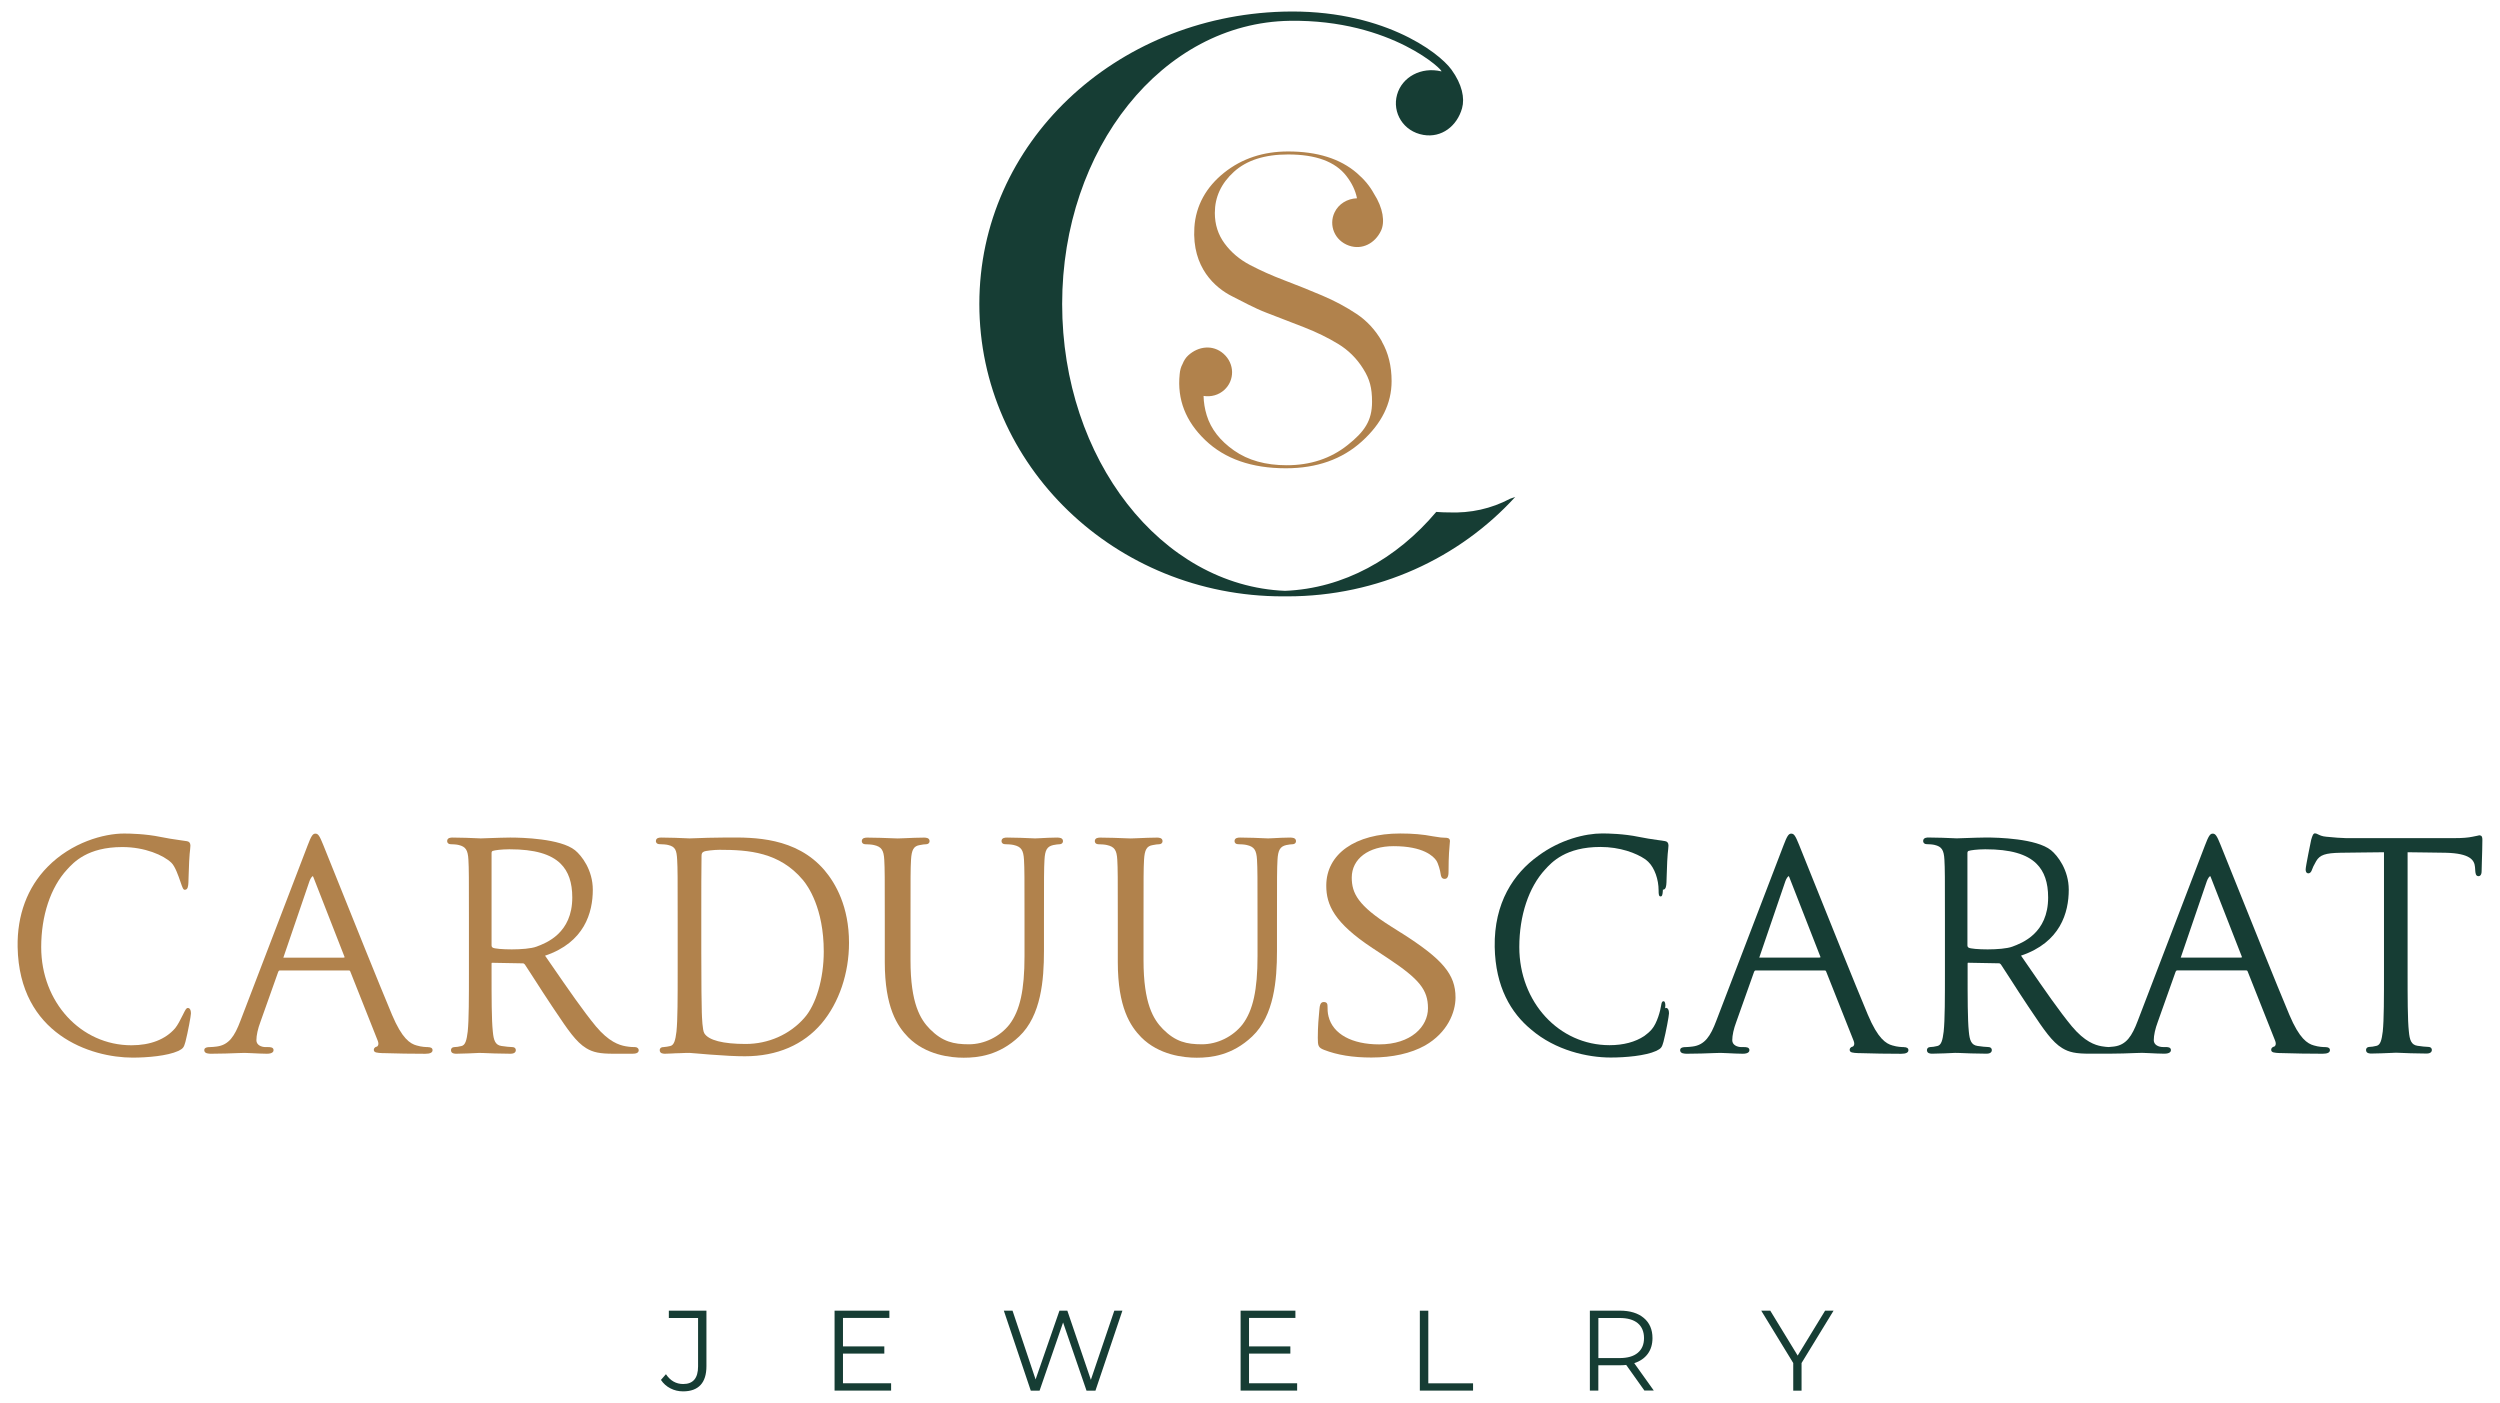
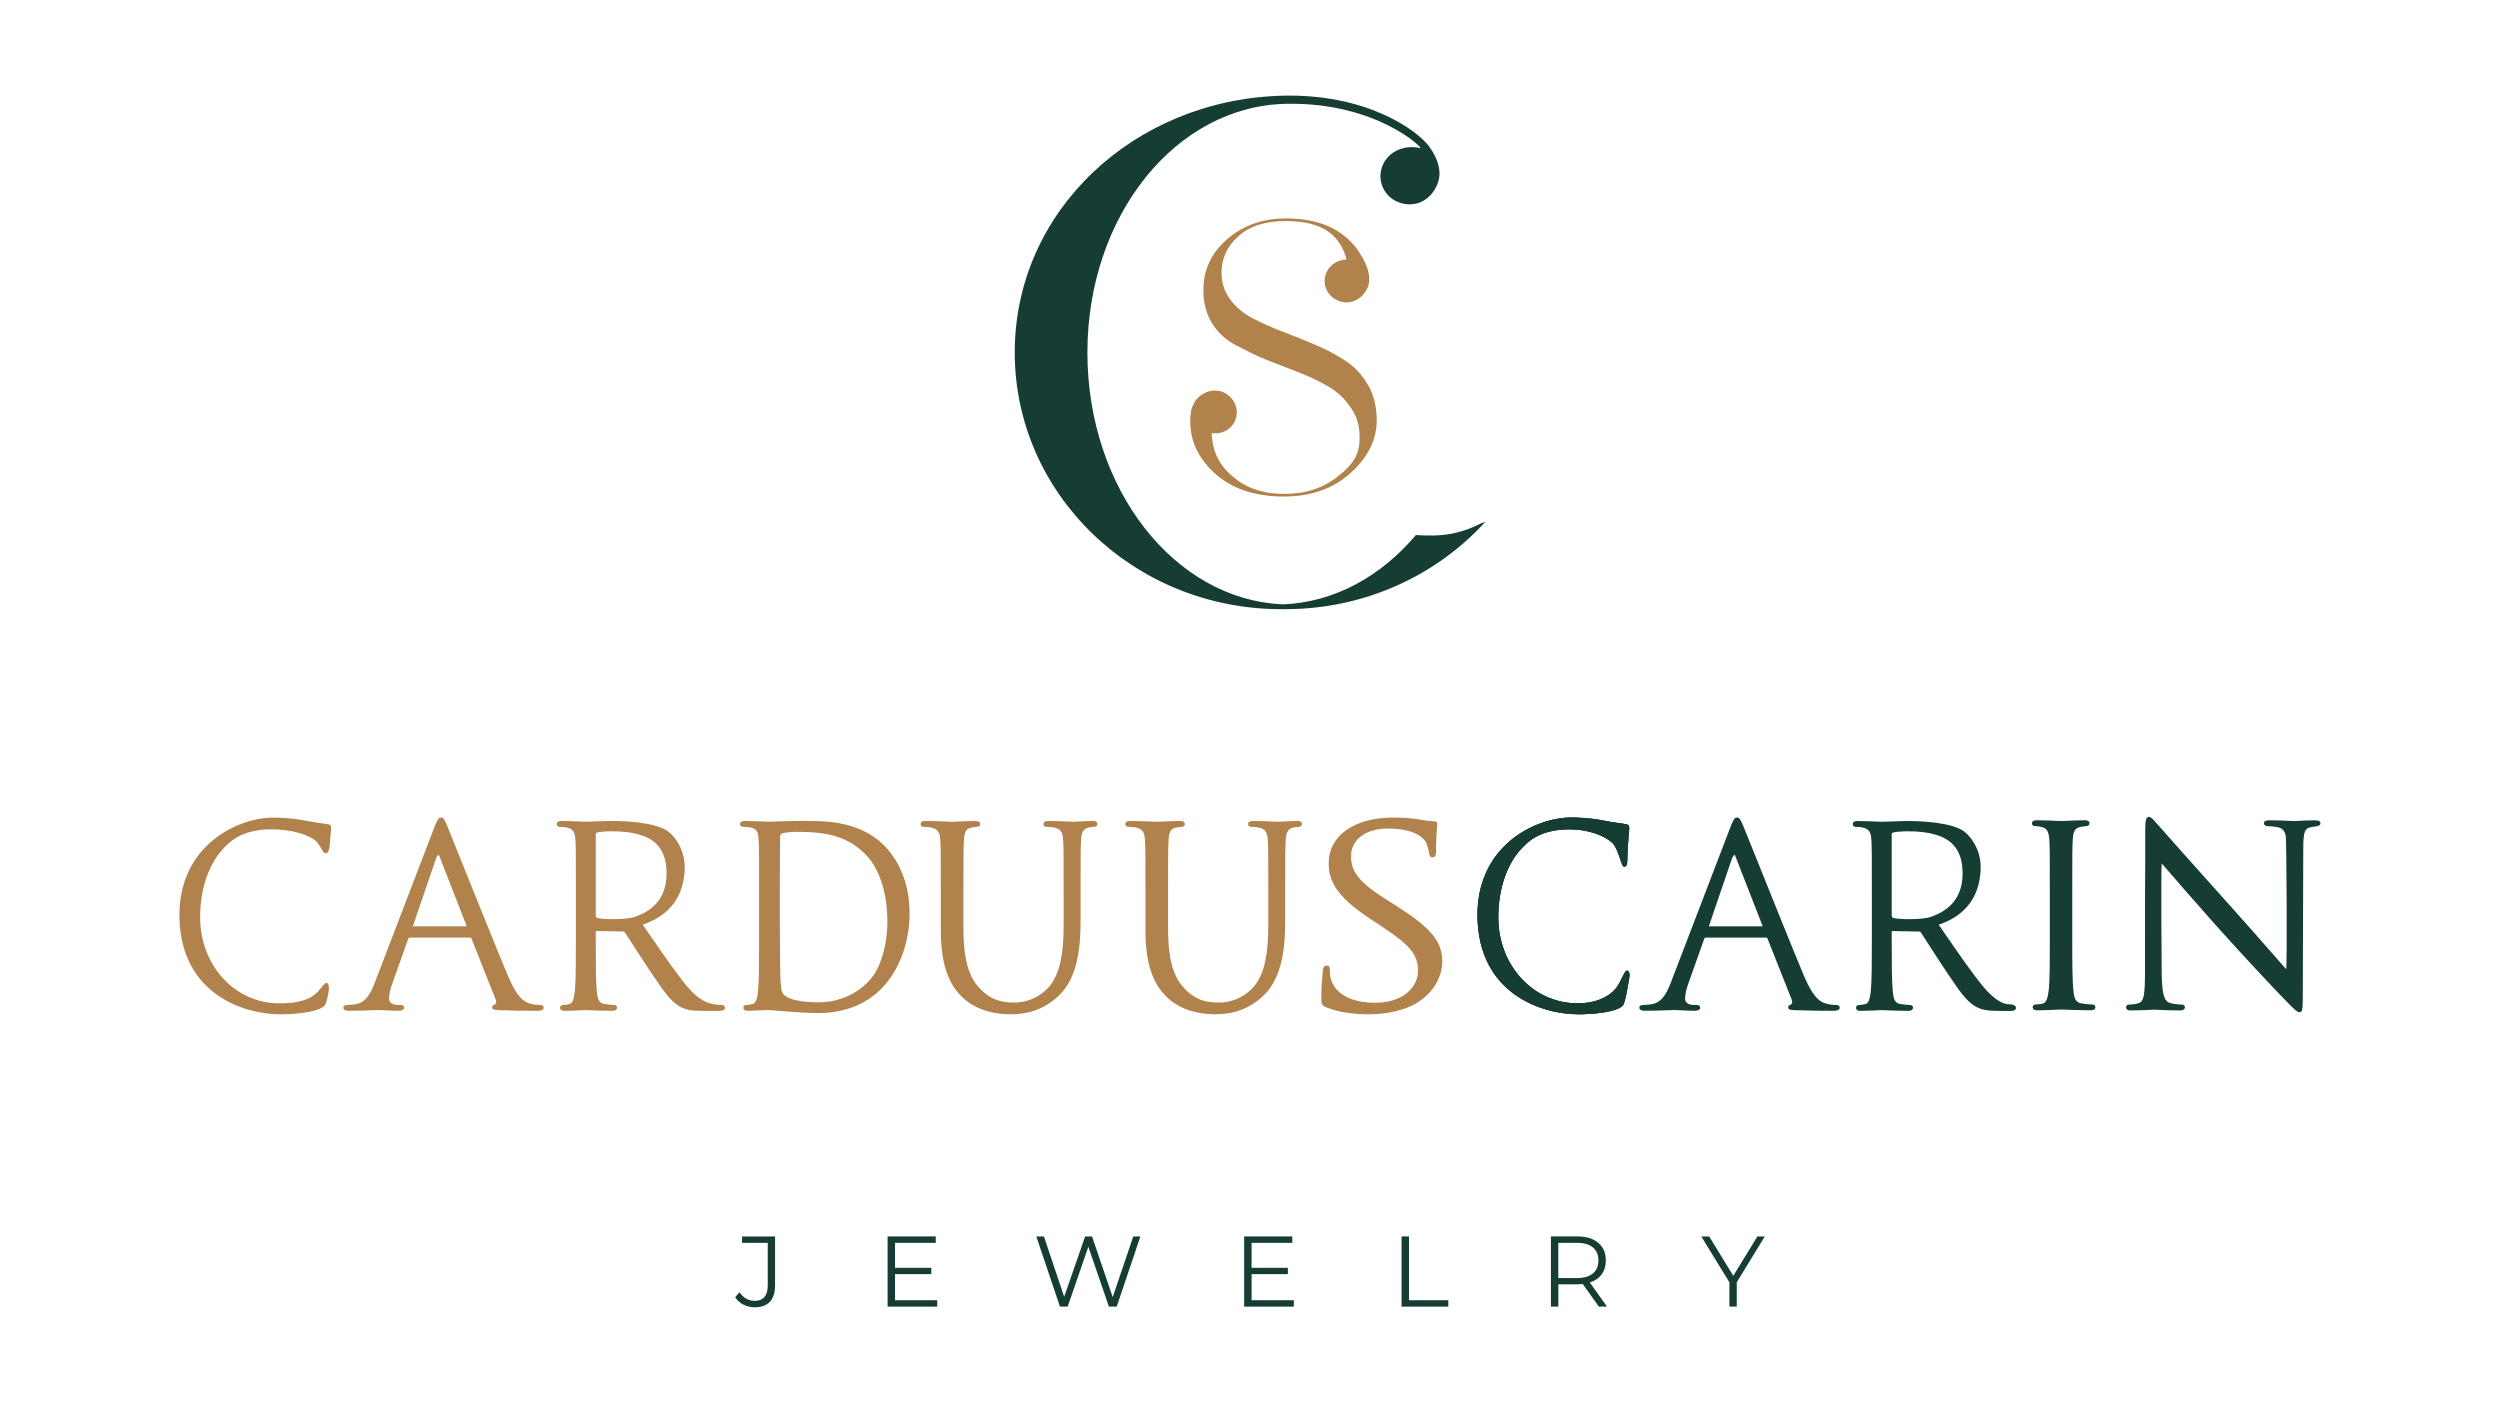
<svg xmlns="http://www.w3.org/2000/svg" id="_Слой_1" data-name="Слой_1" version="1.1" viewBox="0 0 534.62 300">
  <defs>
    <style>
      .st0 {
        fill: #b1824c;
      }

      .st1 {
        fill: #163d34;
      }
    </style>
  </defs>
  <g>
-     <path class="st0" d="M40.15,215.56c-.31,0-.48.32-1.09,1.55-.47.94-1.05,2.11-1.63,2.8-2.04,2.36-5.26,3.62-9.32,3.62-10.82,0-19.3-9.21-19.3-20.98,0-6.74,2.01-12.79,5.52-16.59,1.42-1.56,4.39-4.82,11.83-4.82,4.82,0,8.81,1.74,10.49,3.36.8.77,1.48,2.74,1.93,4.05.46,1.33.59,1.73.94,1.73.68,0,.73-.85.77-1.54.02-.39.04-.89.05-1.51.02-.82.05-1.84.11-2.99.06-1.32.15-2.1.21-2.62.04-.34.06-.57.06-.78,0-.55-.24-.87-.73-.95-.57-.09-1.1-.16-1.63-.24-1.32-.19-2.57-.37-4.01-.67-3.18-.66-6.52-.73-7.81-.73-4.33,0-11.22,1.87-16.39,7.15-4.3,4.38-6.51,10.31-6.38,17.14.35,18.65,15.62,23.63,24.59,23.63,3.19,0,7.43-.37,9.75-1.42,1.04-.52,1.2-.72,1.54-1.94.52-2,1.18-5.58,1.18-6.07,0-1.08-.46-1.19-.66-1.19Z" />
-     <path class="st0" d="M91.48,223.92c-.3,0-1.36-.03-2.39-.35-1.39-.38-3.1-1.45-5.25-6.54-2.74-6.52-8.56-21.01-12.03-29.67-1.42-3.53-2.44-6.08-2.71-6.74-.78-1.94-1.08-2.35-1.66-2.35s-.91.57-1.66,2.54l-14.37,37.5c-1.22,3.23-2.44,5.16-5.08,5.49-.49.06-1.05.12-1.48.12-.97,0-1.17.35-1.17.65,0,.77,1.01.77,1.49.77,2.01,0,4.24-.08,5.71-.14.7-.03,1.22-.04,1.44-.04.27,0,.86.03,1.54.06,1.02.05,2.3.12,3.21.12,1.24,0,1.43-.48,1.43-.77,0-.65-.78-.65-1.11-.65h-.57c-.96,0-1.99-.46-1.99-1.46,0-1.06.31-2.46.87-3.95l3.79-10.67c.12-.28.25-.31.37-.31h14.73c.18,0,.22.03.3.18l5.89,14.85c.16.4.18.75.06,1-.08.18-.21.24-.24.25-.58.14-.66.5-.66.7,0,.61.71.64,1.88.7h.3c2.9.09,5.87.14,8.83.14,1.03,0,1.55-.26,1.55-.77,0-.43-.33-.65-.98-.65ZM60.59,204.78s0-.03.02-.04l5.57-16.3c.23-.66.6-1.08.72-1.08,0,0,.05.03.11.2l6.7,17.15s-.14.08-.27.08h-12.83Z" />
-     <path class="st0" d="M135.82,223.92c-.31,0-1.04,0-2.03-.18-1.41-.25-3.6-.97-6.35-4.25-2.71-3.28-5.87-7.86-9.53-13.17l-1.35-1.95c8.43-2.83,10.21-9.21,10.21-14.1,0-4.22-2.38-7.29-3.79-8.44-3.12-2.52-11.41-2.72-13.88-2.72-1.04,0-3.05.07-4.51.12-.88.03-1.58.06-1.79.06-.07,0-.32-.01-.71-.03-1.14-.05-3.52-.15-5.33-.15-.31,0-1.14,0-1.14.77,0,.37.31.65.72.65.46,0,1.35.06,1.75.17,1.5.36,1.97,1.07,2.08,3.18.11,1.92.11,3.62.11,13.03v10.63c0,5.9,0,10.55-.26,13.07-.23,1.85-.5,2.89-1.33,3.08-.58.15-1.15.23-1.53.23-.49,0-.72.33-.72.65,0,.77.83.77,1.14.77,1.36,0,3.94-.13,4.79-.17h.23c.06-.01.28,0,.63.01,1.19.05,3.68.16,5.94.16,1.03,0,1.14-.54,1.14-.77,0-.32-.22-.65-.72-.65-.45,0-1.6-.12-2.36-.24-1.33-.2-1.67-1.23-1.84-3.07-.27-2.52-.27-7.18-.27-13.07v-1.45c0-.15.03-.19.08-.2l6.58.12c.2,0,.29.05.46.24.45.66,1.17,1.78,2,3.08,1.13,1.76,2.53,3.94,3.82,5.86l.68,1.01c2.68,4,4.45,6.64,6.62,7.95,1.48.9,2.91,1.19,5.87,1.19h3.79c.63,0,1.57,0,1.57-.77,0-.35-.35-.65-.77-.65ZM105.12,182.42c0-.23.08-.38.23-.45.48-.16,1.86-.34,3.49-.35.07,0,.13,0,.2,0,5.22,0,8.78,1.01,10.87,3.1,1.66,1.65,2.47,4.01,2.47,7.2,0,7.65-5.56,9.74-7.66,10.52-2.25.84-8.71.65-9.35.21-.17-.12-.25-.26-.25-.49v-19.75Z" />
-     <path class="st0" d="M155.67,179.11c-.35,0-.69,0-1.02,0-2.22,0-4.54.09-5.93.14-.63.02-1.08.04-1.28.04-.07,0-.32-.01-.71-.03-1.14-.05-3.52-.15-5.33-.15-.31,0-1.14,0-1.14.77,0,.15.06.65.88.65.46,0,1.35.06,1.75.17,1.53.37,1.81,1.08,1.92,3.18.11,1.92.11,3.62.11,13.03v10.63c0,5.9,0,10.55-.26,13.07-.23,1.85-.5,2.89-1.33,3.08-.48.12-.9.18-1.43.23-.76,0-.82.5-.82.65,0,.77.83.77,1.14.77.38,0,.85-.03,1.35-.05.58-.03,1.18-.07,1.76-.07,1.03-.06,1.89-.06,2.12-.06.12,0,.69.05,1.4.11.78.07,1.83.16,3.01.25,3.06.24,5.56.36,7.45.36,6.84,0,12.51-2.44,16.41-7.05,3.71-4.42,5.84-10.69,5.84-17.21,0-7.73-2.86-12.71-5.25-15.53-6.06-7.08-15.18-7.02-20.63-6.99ZM176.16,203.49c0,5.82-1.65,11.41-4.2,14.24-3.1,3.51-7.66,5.52-12.5,5.52s-7.93-.79-8.84-2.28c-.41-.63-.5-3.4-.54-4.45-.05-1.09-.11-6.4-.11-13.09v-7.49c0-4.56,0-10.81.05-12.86,0-.61.14-.78.5-.96.34-.19,2.22-.39,3.33-.39,6.29,0,12.85.5,17.85,6.45,1.05,1.24,4.46,6.01,4.46,15.31Z" />
-     <path class="st0" d="M226.11,179.11c-1.15,0-2.73.08-3.77.14-.49.03-.85.04-.98.04-.09,0-.37-.01-.79-.03-1.17-.05-3.34-.15-5.21-.15-.33,0-1.19,0-1.19.77,0,.38.31.65.74.65.51,0,1.43.06,1.86.17,1.6.36,2.09,1.07,2.21,3.18.11,1.92.11,3.62.11,13.03v7.55c0,7.26-.96,11.63-3.22,14.62-2.05,2.61-5.37,4.24-8.66,4.24s-5.65-.54-8.34-3.24c-2.06-2.09-4.16-5.48-4.16-14.71v-8.45c0-9.41,0-11.1.11-13.03.12-2.17.58-2.97,1.86-3.17.66-.12.99-.18,1.37-.18.43,0,.74-.27.74-.65,0-.77-.87-.77-1.19-.77-1.1,0-2.89.07-4.2.13-.69.03-1.23.05-1.41.05-.16,0-.59-.02-1.19-.04-1.33-.05-3.55-.14-5.32-.14-.33,0-1.19,0-1.19.77,0,.38.31.65.74.65.51,0,1.43.06,1.86.17,1.6.36,2.1,1.07,2.21,3.18.11,1.92.11,3.62.11,13.03v8.82c0,9.71,2.68,13.7,5.01,16.08,3.78,3.8,9.06,4.37,11.87,4.37,3.03,0,7.56-.47,11.86-4.55,4.7-4.45,5.3-12.1,5.3-18.26v-6.46c0-9.41,0-11.1.11-13.03.11-2.12.55-2.86,1.86-3.17.66-.12.99-.18,1.36-.18.43,0,.74-.27.74-.65,0-.77-.87-.77-1.19-.77Z" />
-     <path class="st0" d="M275.94,179.11c-1.15,0-2.73.08-3.77.14-.49.03-.85.04-.98.04-.09,0-.37-.01-.79-.03-1.17-.05-3.34-.15-5.21-.15-.33,0-1.19,0-1.19.77,0,.38.31.65.74.65.51,0,1.43.06,1.86.17,1.6.36,2.09,1.07,2.21,3.18.11,1.92.11,3.62.11,13.03v7.55c0,7.26-.96,11.63-3.22,14.62-2.05,2.61-5.37,4.24-8.66,4.24s-5.65-.54-8.34-3.24c-2.06-2.09-4.16-5.48-4.16-14.71v-8.45c0-9.41,0-11.1.11-13.03.12-2.17.58-2.97,1.86-3.17.66-.12.99-.18,1.36-.18.43,0,.74-.27.74-.65,0-.77-.87-.77-1.19-.77-1.1,0-2.89.07-4.19.13-.69.03-1.23.05-1.41.05-.16,0-.59-.02-1.19-.04-1.33-.05-3.55-.14-5.32-.14-.33,0-1.19,0-1.19.77,0,.38.31.65.74.65.51,0,1.43.06,1.86.17,1.6.36,2.1,1.07,2.21,3.18.11,1.92.11,3.62.11,13.03v8.82c0,9.71,2.68,13.7,5.01,16.08,3.78,3.8,9.06,4.37,11.87,4.37,3.03,0,7.56-.47,11.86-4.55,4.7-4.45,5.3-12.1,5.3-18.26v-6.46c0-9.41,0-11.1.11-13.03.11-2.1.57-2.87,1.86-3.17.66-.12.99-.18,1.36-.18.43,0,.74-.27.74-.65,0-.77-.87-.77-1.19-.77Z" />
-     <path class="st0" d="M299.59,199.46l-2.1-1.33c-7.08-4.45-8.42-7.11-8.42-10.46,0-4.02,3.59-6.72,8.94-6.72,6.36,0,8.51,2.15,9.14,3.07.41.6.85,2.18.93,2.9.07.43.16,1.03.88,1.03.81,0,.81-1.13.81-1.68,0-3.22.18-5.13.26-5.95.02-.24.04-.39.04-.46,0-.71-.7-.71-1.04-.71-.54,0-1.09-.05-2.57-.3-2.15-.42-4.38-.61-7.03-.61-9.61,0-15.81,4.38-15.81,11.16,0,4.09,1.68,7.93,9.88,13.34l3.37,2.23c6.67,4.43,8.5,6.72,8.5,10.63s-3.58,7.74-10.44,7.74c-5.84,0-9.88-2.22-10.82-5.95-.22-.81-.22-1.62-.22-2.16,0-.46-.06-.95-.81-.95s-.84.83-.89,1.23c-.01.19-.04.43-.07.72-.12,1.22-.31,3.26-.31,5.71,0,1.7.1,2.08,1.31,2.56h0c2.83,1.11,6.15,1.65,10.15,1.65,4.5,0,8.47-.89,11.47-2.57,4.81-2.75,6.52-7.11,6.52-10.27,0-4.95-2.73-8.19-11.68-13.87Z" />
+     <path class="st1" d="M158.99,279c-.73-.37-1.32-.9-1.78-1.59l.94-1.07c.83,1.23,1.91,1.84,3.24,1.84,1.86,0,2.79-1.1,2.79-3.3v-9.09h-5.49v-1.37h7.06v10.4c0,1.57-.37,2.76-1.1,3.55-.74.79-1.83,1.19-3.27,1.19-.86,0-1.65-.19-2.38-.56Z" />
+     <path class="st1" d="M200.43,278.05v1.37h-10.62v-15.01h10.3v1.37h-8.71v5.34h7.76v1.35h-7.76v5.58h9.03Z" />
+     <path class="st1" d="M243.87,264.41l-5.06,15.01h-1.67l-4.4-12.8-4.42,12.8h-1.65l-5.06-15.01h1.63l4.33,12.91,4.48-12.91h1.48l4.42,12.98,4.4-12.98h1.52Z" />
+     <path class="st1" d="M276.68,278.05v1.37h-10.62v-15.01h10.3v1.37h-8.71v5.34h7.76v1.35h-7.76v5.58h9.03Z" />
+     <path class="st1" d="M299.72,264.41h1.59v13.64h8.41v1.37h-10v-15.01Z" />
+     <path class="st1" d="M341.91,279.42l-3.43-4.83c-.39.04-.79.06-1.2.06h-4.03v4.76h-1.59v-15.01h5.62c1.92,0,3.42.46,4.5,1.37,1.09.92,1.63,2.17,1.63,3.77,0,1.17-.3,2.16-.89,2.97-.59.81-1.44,1.39-2.54,1.75l3.67,5.15h-1.74ZM340.64,272.33c.79-.66,1.18-1.58,1.18-2.77s-.39-2.15-1.18-2.8c-.79-.65-1.92-.98-3.41-.98h-3.99v7.53h3.99c1.49,0,2.62-.33,3.41-.99Z" />
+     <path class="st1" d="M371.4,274.23v5.19h-1.57v-5.19l-6.01-9.82h1.69l5.15,8.43,5.15-8.43h1.59l-6.01,9.82Z" />
  </g>
  <g>
-     <path class="st1" d="M143.37,296.9c-.83-.42-1.51-1.03-2.03-1.81l1.07-1.22c.94,1.4,2.17,2.1,3.69,2.1,2.12,0,3.18-1.25,3.18-3.76v-10.36h-6.25v-1.56h8.04v11.85c0,1.79-.42,3.14-1.26,4.04-.84.9-2.08,1.36-3.73,1.36-.98,0-1.88-.21-2.71-.64Z" />
-     <path class="st1" d="M190.56,295.82v1.56h-12.09v-17.1h11.72v1.56h-9.92v6.08h8.84v1.54h-8.84v6.35h10.28Z" />
-     <path class="st1" d="M240.02,280.29l-5.76,17.1h-1.91l-5.01-14.58-5.03,14.58h-1.88l-5.76-17.1h1.86l4.93,14.7,5.1-14.7h1.69l5.03,14.78,5.01-14.78h1.73Z" />
-     <path class="st1" d="M277.39,295.82v1.56h-12.09v-17.1h11.72v1.56h-9.92v6.08h8.84v1.54h-8.84v6.35h10.28Z" />
-     <path class="st1" d="M303.63,280.29h1.81v15.53h9.57v1.56h-11.38v-17.1Z" />
-     <path class="st1" d="M351.67,297.39l-3.91-5.5c-.44.05-.9.07-1.37.07h-4.59v5.42h-1.81v-17.1h6.4c2.18,0,3.89.52,5.13,1.56,1.24,1.04,1.86,2.48,1.86,4.3,0,1.34-.34,2.46-1.01,3.38-.68.92-1.64,1.58-2.89,1.99l4.18,5.86h-1.98ZM350.23,289.3c.9-.75,1.34-1.8,1.34-3.15s-.45-2.45-1.34-3.19c-.9-.74-2.19-1.11-3.88-1.11h-4.54v8.57h4.54c1.69,0,2.99-.37,3.88-1.12Z" />
-     <path class="st1" d="M385.26,291.48v5.91h-1.78v-5.91l-6.84-11.19h1.93l5.86,9.6,5.86-9.6h1.81l-6.84,11.19Z" />
+     <path class="st0" d="M292.59,82.4c-1.22-2.14-2.81-3.87-4.76-5.17-1.95-1.3-4.11-2.45-6.47-3.46-2.36-1-4.72-1.95-7.08-2.85-2.36-.9-4.52-1.86-6.47-2.89-1.95-1.03-3.54-2.37-4.76-4.03-1.22-1.65-1.83-3.57-1.83-5.74,0-2.98,1.19-5.56,3.58-7.73,2.39-2.17,5.78-3.26,10.17-3.26,5.21,0,8.86,1.34,10.95,4.03,1.04,1.34,1.71,2.74,2,4.2-1.81.07-3.45,1.04-4.22,2.68-1.12,2.37,0,5.27,2.72,6.22,2.47.86,4.9-.44,6.01-2.81.76-1.6.42-4.23-1.35-6.97-.73-1.36-1.79-2.64-3.18-3.84-3.15-2.71-7.46-4.07-12.94-4.07-4.67,0-8.67,1.33-12,3.99-3.34,2.66-5.34,6.15-5.59,10.32-.46,7.51,3.92,11.31,7.14,12.91,2,1,4.06,2.16,6.39,3.05l7.04,2.73c2.36.92,4.5,1.97,6.43,3.13,1.93,1.17,3.5,2.73,4.72,4.68,1.22,1.95,1.66,3.55,1.66,6.2,0,3.53-1.42,5.59-4.59,8.12-3.17,2.52-6.99,3.78-11.43,3.78-3.96,0-7.26-.92-9.89-2.77-2.63-1.84-4.34-4.04-5.13-6.59-.38-1.23-.58-2.45-.59-3.65,1.41.22,2.84-.16,3.92-1.15,1.93-1.78,1.98-4.89-.19-6.79-1.96-1.73-4.7-1.43-6.63.34-.43.39-.79.94-1.06,1.6-.29.52-.47,1.15-.54,1.91-.49,4.72,1.11,8.84,4.8,12.37,3.69,3.53,8.73,5.29,15.14,5.29,5.81,0,10.57-1.68,14.28-5.05,3.72-3.36,5.57-7.13,5.57-11.31,0-2.82-.61-5.3-1.83-7.45Z" />
+     <path class="st1" d="M316.65,111.94c-3.55,1.87-7.38,2.72-11.49,2.57-.8,0-1.59-.03-2.37-.1-7.44,8.82-17.4,14.38-28.4,14.83-23.24-.95-41.85-24.7-41.85-53.87s18.84-52.82,42.75-53.18c19.24-.29,29.26,9.69,28.43,9.49-3.72-.89-7.35,1.02-8.29,4.38-.94,3.36,1.17,6.91,4.95,7.55,3.43.58,6.32-1.66,7.26-5.01.53-1.89.02-4.47-1.99-7.24-2.45-3.37-13.27-11.44-31.67-10.89-31.46.93-56.98,24.58-56.98,54.9s25.51,54.9,56.98,54.9h.84c17.06,0,32.37-7.22,42.81-18.67-.32.12-.64.24-.97.34Z" />
  </g>
  <g>
-     <path class="st0" d="M295.52,73.01c-1.39-2.44-3.2-4.4-5.42-5.88-2.22-1.48-4.68-2.8-7.37-3.94-2.69-1.14-5.38-2.22-8.06-3.24-2.69-1.02-5.14-2.12-7.37-3.29-2.22-1.17-4.03-2.7-5.42-4.59-1.39-1.88-2.09-4.06-2.09-6.53,0-3.4,1.36-6.33,4.08-8.8,2.72-2.47,6.58-3.71,11.58-3.71,5.93,0,10.09,1.53,12.46,4.59,1.19,1.53,1.95,3.12,2.28,4.78-2.06.08-3.93,1.18-4.81,3.05-1.27,2.7,0,6,3.1,7.08,2.81.98,5.58-.5,6.85-3.2.86-1.82.48-4.82-1.53-7.94-.84-1.55-2.04-3.01-3.62-4.37-3.58-3.09-8.49-4.63-14.73-4.63-5.31,0-9.87,1.51-13.67,4.54-3.8,3.03-6.08,7.01-6.37,11.76-.52,8.56,4.47,12.88,8.13,14.7,2.28,1.14,4.62,2.46,7.27,3.48l8.02,3.1c2.69,1.05,5.13,2.24,7.32,3.57,2.19,1.33,3.98,3.1,5.37,5.33,1.39,2.22,1.89,4.04,1.89,7.07,0,4.02-1.61,6.37-5.23,9.24-3.61,2.87-7.95,4.31-13.02,4.31-4.51,0-8.26-1.05-11.26-3.15-3-2.1-4.94-4.6-5.84-7.51-.43-1.4-.65-2.79-.68-4.16,1.61.25,3.24-.18,4.46-1.31,2.19-2.02,2.25-5.56-.21-7.73-2.24-1.97-5.36-1.63-7.55.39-.49.45-.9,1.07-1.2,1.83-.33.59-.54,1.31-.61,2.18-.56,5.37,1.27,10.07,5.47,14.09,4.2,4.02,9.95,6.02,17.24,6.02,6.61,0,12.03-1.92,16.26-5.75,4.23-3.83,6.35-8.12,6.35-12.88,0-3.21-.69-6.04-2.09-8.48Z" />
-     <path class="st1" d="M322.92,106.66c-4.05,2.13-8.41,3.1-13.08,2.92-.91,0-1.81-.04-2.7-.11-8.47,10.04-19.81,16.37-32.34,16.88-26.47-1.08-47.66-28.13-47.66-61.34s21.46-60.15,48.68-60.56c21.91-.33,33.32,11.04,32.38,10.81-4.24-1.02-8.37,1.17-9.44,4.99-1.07,3.82,1.33,7.87,5.63,8.6,3.9.67,7.2-1.89,8.27-5.71.6-2.15.02-5.09-2.27-8.25-2.79-3.84-15.11-13.02-36.07-12.4-35.82,1.06-64.89,27.99-64.89,62.52s29.05,62.52,64.89,62.52h.96c19.43,0,36.86-8.23,48.75-21.26-.37.14-.73.27-1.11.39Z" />
-   </g>
-   <g>
-     <path class="st1" d="M530.32,178.62c-.13,0-.29.04-.53.1-.25.06-.58.14-1.03.21-.92.2-2.18.3-3.73.3h-23.39c-.65,0-2.7-.13-4.2-.3-.87-.07-1.38-.33-1.75-.51-.24-.12-.43-.21-.63-.21-.39,0-.56.51-.79,1.28l-.03.1c-.06.27-1.18,5.68-1.18,6.34,0,.77.42.83.55.83.48,0,.68-.4.81-.79.16-.42.31-.82.89-1.82.78-1.33,1.95-1.73,5.21-1.79,1.31-.03,3.05-.05,4.79-.06,1.62-.01,3.23-.03,4.5-.05v25.25c0,5.9,0,10.55-.26,13.07-.23,1.85-.5,2.89-1.33,3.08-.58.15-1.16.23-1.53.23-.49,0-.72.33-.72.65,0,.77.83.77,1.14.77,1.14,0,3.15-.09,4.35-.14.47-.02.81-.04.88-.04.06,0,.28,0,.63.02,1.19.05,3.68.16,5.94.16,1.03,0,1.14-.54,1.14-.77,0-.32-.22-.65-.72-.65-.45,0-1.6-.12-2.36-.24-1.33-.2-1.67-1.23-1.84-3.07-.27-2.52-.27-7.18-.27-13.07v-25.25c1.09.03,2.5.04,3.92.05,1.54.02,3.08.03,4.2.06,5.32.12,6.16,1.62,6.29,3.03,0,.13.01.25.03.37.01.09.02.19.02.31.04.61.08,1.3.71,1.3.16,0,.66-.08.66-1.07,0-.25.02-.99.05-1.92.05-1.51.11-3.59.11-4.72,0-.38,0-1.01-.56-1.01Z" />
-     <path class="st1" d="M356.25,215.56c-.06,0-.11.02-.17.04.03-.3.05-.51.05-.58,0-.48-.11-.91-.37-.91-.32,0-.43.24-.53.91-.16,1.09-.85,3.74-1.98,5.07-.47.55-1.02,1.03-1.61,1.45-1.94,1.29-4.46,1.97-7.44,1.97-10.82,0-19.3-9.21-19.3-20.98,0-6.74,2.01-12.79,5.52-16.59,1.42-1.56,4.39-4.82,11.83-4.82,4.13,0,7.64,1.28,9.62,2.66.21.16.41.33.58.49,1.39,1.33,2.24,3.8,2.24,6.16,0,.85.05,1.27.43,1.27.32,0,.43-.36.48-1.27,0-.05,0-.11,0-.17.68,0,.73-.85.77-1.54.02-.39.04-.89.05-1.51.02-.82.05-1.84.11-2.99.06-1.32.15-2.1.21-2.62.04-.34.06-.57.06-.78,0-.55-.24-.87-.73-.95-.57-.09-1.1-.16-1.63-.24-1.32-.19-2.57-.37-4.01-.67-3.18-.66-6.52-.73-7.81-.73-3.61,0-9,1.31-13.7,4.81-5.22,3.75-9.45,10.01-9.28,19.48.16,8.53,3.48,14.1,7.81,17.66,5.21,4.46,12.05,5.97,16.99,5.97,3.19,0,7.43-.37,9.75-1.42,1.04-.52,1.2-.72,1.54-1.94.52-2,1.18-5.58,1.18-6.07,0-1.08-.46-1.19-.66-1.19Z" />
-     <path class="st1" d="M407.09,223.92c-.3,0-1.36-.03-2.39-.35-1.39-.38-3.1-1.45-5.25-6.54-2.75-6.54-8.58-21.06-12.06-29.74-1.4-3.49-2.41-6.01-2.68-6.67-.78-1.94-1.08-2.35-1.66-2.35s-.91.57-1.66,2.54l-14.37,37.5c-1.22,3.23-2.44,5.16-5.08,5.49-.49.06-1.05.12-1.48.12-.97,0-1.17.35-1.17.65,0,.77,1.01.77,1.49.77,2.01,0,4.24-.08,5.71-.14.7-.03,1.22-.04,1.44-.04.27,0,.86.03,1.54.06,1.02.05,2.3.12,3.21.12,1.24,0,1.43-.48,1.43-.77,0-.65-.78-.65-1.11-.65h-.57c-.96,0-1.99-.46-1.99-1.46,0-1.06.31-2.46.87-3.95l3.79-10.67c.12-.28.25-.31.37-.31h14.73c.18,0,.22.03.3.18l5.89,14.85c.16.4.18.75.06,1-.08.18-.21.24-.24.25-.58.14-.66.5-.66.7,0,.61.71.64,1.88.7h.3c2.9.09,5.87.14,8.83.14,1.03,0,1.55-.26,1.55-.77,0-.43-.33-.65-.98-.65ZM389.31,204.7s-.14.08-.27.08h-12.83s0-.03.02-.04l5.57-16.3c.23-.66.6-1.08.72-1.08,0,0,.05.03.11.2l6.7,17.15Z" />
-     <path class="st1" d="M497.22,223.92c-.3,0-1.36-.03-2.39-.35-1.39-.38-3.1-1.45-5.25-6.54-2.75-6.54-8.58-21.06-12.06-29.74-1.4-3.49-2.41-6.01-2.68-6.67-.78-1.94-1.08-2.35-1.66-2.35s-.91.57-1.66,2.54l-14.37,37.5c-1.22,3.23-2.44,5.16-5.08,5.49-.37.04-.78.09-1.15.11-.38-.02-.89-.06-1.5-.17-1.41-.25-3.6-.97-6.35-4.25-2.71-3.28-5.87-7.85-9.52-13.16l-1.36-1.97c8.43-2.83,10.21-9.21,10.21-14.1,0-4.22-2.38-7.29-3.79-8.44-3.12-2.52-11.41-2.72-13.88-2.72-1.04,0-3.05.07-4.51.12-.88.03-1.58.06-1.79.06-.07,0-.32-.01-.7-.03-1.14-.05-3.52-.15-5.33-.15-.31,0-1.14,0-1.14.77,0,.37.31.65.72.65.46,0,1.35.06,1.75.17,1.5.36,1.97,1.07,2.08,3.18.11,1.92.11,3.62.11,13.03v10.63c0,5.9,0,10.55-.27,13.07-.23,1.85-.5,2.89-1.33,3.08-.58.15-1.15.23-1.53.23-.49,0-.72.33-.72.65,0,.77.83.77,1.14.77,1.36,0,3.95-.13,4.8-.17h.23c.06-.01.29,0,.63.01,1.19.05,3.68.16,5.94.16,1.03,0,1.14-.54,1.14-.77,0-.32-.22-.65-.72-.65-.45,0-1.6-.12-2.36-.24-1.33-.2-1.67-1.23-1.84-3.07-.26-2.52-.26-7.18-.26-13.07v-1.45c0-.15.03-.19.08-.2l6.58.12c.2,0,.29.05.46.24.45.66,1.17,1.78,2,3.08,1.13,1.76,2.53,3.94,3.82,5.86l.68,1.01c2.68,4,4.45,6.64,6.62,7.95,1.48.9,2.9,1.19,5.87,1.19h3.79s.09,0,.14,0c.04,0,.08,0,.11,0,2.01,0,4.24-.08,5.71-.14.7-.03,1.22-.04,1.44-.04.27,0,.86.03,1.54.06,1.02.05,2.3.12,3.21.12,1.24,0,1.43-.48,1.43-.77,0-.65-.78-.65-1.11-.65h-.57c-.96,0-1.99-.46-1.99-1.46,0-1.06.31-2.46.87-3.95l3.79-10.67c.12-.28.25-.31.37-.31h14.73c.18,0,.22.03.3.18l5.89,14.85c.16.4.18.75.06,1-.09.18-.21.24-.24.25-.58.14-.66.5-.66.7,0,.61.71.64,1.88.7h.3c2.9.09,5.87.14,8.83.14,1.03,0,1.55-.26,1.55-.77,0-.43-.33-.65-.98-.65ZM479.44,204.7s-.14.08-.27.08h-12.83s0-.03.02-.04l5.57-16.3c.23-.66.6-1.08.72-1.08,0,0,.05.03.11.2l6.7,17.15ZM420.73,182.42c0-.23.08-.38.23-.45.48-.16,1.86-.34,3.49-.35.07,0,.13,0,.2,0,5.22,0,8.78,1.01,10.87,3.1,1.66,1.65,2.47,4.01,2.47,7.2,0,7.66-5.56,9.74-7.66,10.52-2.25.84-8.7.65-9.35.21-.17-.12-.25-.26-.25-.49v-19.75Z" />
+     <g>
+       <path class="st0" d="M69.75,210.18c-.27,0-1.1,1.1-1.62,1.71-1.79,2.08-4.82,2.68-8.38,2.68-9.5,0-16.95-8.09-16.95-18.42,0-5.92,1.77-11.23,4.85-14.57,1.25-1.37,3.85-4.23,10.38-4.23,4.23,0,8.11,1.14,9.58,2.56.7.67,1.43,2.25,1.68,2.43,1,.71,1.23-1.25,1.29-2.26.06-1.16.13-1.85.18-2.3.03-.3.05-.5.05-.68,0-.48-.21-.76-.64-.83-.5-.08-.97-.14-1.43-.21-1.16-.16-2.26-.32-3.53-.58-2.79-.58-5.72-.64-6.85-.64-3.8,0-9.85,1.64-14.39,6.27-3.78,3.85-5.71,9.05-5.6,15.05.31,16.38,13.72,20.75,21.59,20.75,2.8,0,6.52-.33,8.56-1.25.91-.46,1.05-.63,1.35-1.7.46-1.76.46-2.3.46-2.73,0-.95-.41-1.05-.58-1.05Z" />
+       <path class="st0" d="M115.41,214.91c-.26,0-1.2-.02-2.1-.31-1.22-.33-2.72-1.27-4.61-5.74-2.41-5.73-7.52-18.45-10.57-26.05-1.24-3.1-2.14-5.34-2.38-5.92-.69-1.7-.95-2.07-1.46-2.07s-.8.5-1.46,2.23l-12.62,32.93c-1.07,2.84-2.14,4.53-4.46,4.82-.43.05-.93.1-1.3.1-.85,0-1.03.31-1.03.57,0,.68.88.68,1.31.68,1.77,0,3.72-.07,5.01-.12.61-.02,1.07-.04,1.27-.04.24,0,.76.03,1.35.06.9.05,2.02.1,2.82.1,1.09,0,1.25-.42,1.25-.68,0-.57-.68-.57-.98-.57h-.5c-.84,0-1.75-.4-1.75-1.28,0-.93.27-2.16.76-3.47l3.33-9.37c.1-.25.22-.27.32-.27h12.93c.16,0,.19.03.27.16l5.17,13.04c.14.35.16.66.06.88-.07.16-.19.21-.21.22-.51.12-.58.44-.58.62,0,.53.62.56,1.65.61h.26c2.55.08,5.15.12,7.75.12.91,0,1.36-.23,1.36-.68,0-.38-.29-.57-.86-.57ZM88.29,198.1s0-.02.01-.04l4.89-14.32c.2-.58.53-.95.63-.95,0,0,.04.03.09.17l5.88,15.06s-.12.07-.24.07h-11.27Z" />
+       <path class="st0" d="M154.35,214.91c-.27,0-.92,0-1.78-.16-1.24-.22-3.16-.85-5.57-3.73-2.38-2.88-5.16-6.9-8.37-11.56l-1.18-1.72c7.4-2.49,8.97-8.09,8.97-12.38,0-3.71-2.09-6.4-3.33-7.41-2.74-2.22-10.02-2.39-12.18-2.39-.92,0-2.68.06-3.96.11-.77.03-1.38.05-1.58.05-.06,0-.28,0-.62-.02-1-.04-3.09-.13-4.68-.13-.27,0-1,0-1,.68,0,.33.27.57.63.57.41,0,1.19.05,1.54.15,1.32.32,1.73.94,1.82,2.79.09,1.69.09,3.18.09,11.44v9.33c0,5.18,0,9.27-.23,11.48-.2,1.63-.44,2.54-1.17,2.7-.51.13-1.01.2-1.35.2-.43,0-.63.29-.63.57,0,.68.73.68,1,.68,1.2,0,3.46-.11,4.21-.15h.2c.05,0,.25,0,.55.01,1.05.04,3.23.14,5.22.14.91,0,1-.47,1-.68,0-.28-.19-.57-.63-.57-.4,0-1.41-.1-2.07-.21-1.17-.18-1.47-1.08-1.62-2.69-.23-2.21-.23-6.3-.23-11.48v-1.27c0-.13.03-.16.07-.17l5.77.11c.17,0,.25.04.4.21.4.58,1.03,1.56,1.75,2.7.99,1.54,2.22,3.46,3.36,5.15l.6.89c2.35,3.51,3.91,5.83,5.82,6.98,1.3.79,2.55,1.04,5.15,1.04h3.33c.55,0,1.38,0,1.38-.68,0-.31-.31-.57-.67-.57ZM127.39,178.47c0-.2.07-.34.2-.4.42-.14,1.64-.3,3.06-.3.06,0,.12,0,.18,0,4.58,0,7.71.89,9.55,2.72,1.46,1.45,2.17,3.52,2.17,6.32,0,6.72-4.89,8.55-6.72,9.24-1.98.74-7.64.57-8.21.19-.15-.1-.22-.23-.22-.43v-17.34Z" />
+       <path class="st0" d="M171.77,175.56c-.31,0-.61,0-.89,0-1.95,0-3.99.08-5.21.12-.55.02-.95.04-1.12.04-.06,0-.28,0-.62-.02-1-.04-3.09-.13-4.68-.13-.27,0-1,0-1,.68,0,.13.06.57.77.57.41,0,1.19.05,1.54.15,1.34.32,1.59.95,1.68,2.79.09,1.69.09,3.18.09,11.44v9.33c0,5.18,0,9.27-.23,11.48-.2,1.63-.44,2.54-1.17,2.7-.42.11-.79.16-1.25.2-.67,0-.72.44-.72.57,0,.68.73.68,1,.68.33,0,.74-.02,1.19-.05.51-.03,1.04-.06,1.55-.06.91-.05,1.66-.05,1.86-.05.11,0,.6.04,1.23.1.69.06,1.61.14,2.64.22,2.69.21,4.89.32,6.54.32,6,0,10.99-2.14,14.41-6.19,3.26-3.88,5.13-9.39,5.13-15.12,0-6.79-2.51-11.16-4.61-13.63-5.32-6.21-13.33-6.17-18.11-6.14ZM189.77,196.98c0,5.11-1.45,10.02-3.69,12.51-2.73,3.08-6.73,4.85-10.98,4.85s-6.97-.69-7.76-2.01c-.36-.55-.44-2.99-.48-3.9-.04-.96-.09-5.62-.09-11.49v-6.58c0-4,0-9.49.05-11.29,0-.54.12-.68.43-.84.3-.17,1.95-.34,2.92-.34,5.52,0,11.28.44,15.67,5.66.92,1.09,3.92,5.28,3.92,13.44Z" />
+       <path class="st0" d="M233.63,175.57c-1.01,0-2.4.07-3.31.12-.43.02-.75.04-.86.04-.08,0-.33-.01-.69-.03-1.02-.05-2.93-.13-4.58-.13-.29,0-1.05,0-1.05.68,0,.33.27.57.65.57.44,0,1.26.05,1.63.15,1.4.32,1.84.94,1.94,2.79.1,1.69.1,3.18.1,11.44v6.63c0,6.38-.85,10.21-2.83,12.84-1.8,2.3-4.72,3.72-7.61,3.72s-4.97-.48-7.33-2.84c-1.81-1.84-3.66-4.81-3.66-12.92v-7.42c0-8.26,0-9.75.1-11.44.1-1.91.51-2.61,1.63-2.79.58-.1.87-.16,1.2-.16.38,0,.65-.24.65-.57,0-.68-.76-.68-1.05-.68-.97,0-2.54.07-3.68.11-.61.03-1.08.05-1.24.05-.14,0-.52-.02-1.05-.04-1.17-.05-3.12-.12-4.67-.12-.29,0-1.05,0-1.05.68,0,.33.27.57.65.57.45,0,1.26.05,1.63.15,1.4.32,1.84.94,1.94,2.79.1,1.69.1,3.18.1,11.44v7.74c0,8.53,2.35,12.03,4.4,14.12,3.32,3.34,7.95,3.84,10.42,3.84,2.66,0,6.64-.41,10.42-3.99,4.12-3.9,4.65-10.62,4.65-16.04v-5.67c0-8.26,0-9.75.1-11.44.1-1.86.48-2.51,1.63-2.79.58-.1.87-.16,1.2-.16.38,0,.65-.24.65-.57,0-.68-.76-.68-1.05-.68Z" />
+       <path class="st0" d="M277.39,175.57c-1.01,0-2.4.07-3.31.12-.43.02-.75.04-.86.04-.08,0-.33-.01-.69-.03-1.02-.05-2.93-.13-4.58-.13-.29,0-1.05,0-1.05.68,0,.33.27.57.65.57.44,0,1.26.05,1.63.15,1.4.32,1.84.94,1.94,2.79.1,1.69.1,3.18.1,11.44v6.63c0,6.38-.85,10.22-2.83,12.84-1.8,2.3-4.72,3.72-7.61,3.72s-4.97-.48-7.33-2.84c-1.81-1.84-3.66-4.81-3.66-12.92v-7.42c0-8.26,0-9.75.1-11.44.1-1.91.51-2.61,1.63-2.79.58-.1.87-.16,1.2-.16.38,0,.65-.24.65-.57,0-.68-.76-.68-1.05-.68-.97,0-2.54.07-3.68.11-.61.03-1.08.05-1.24.05-.14,0-.52-.02-1.05-.04-1.17-.05-3.12-.12-4.67-.12-.29,0-1.05,0-1.05.68,0,.33.27.57.65.57.44,0,1.26.05,1.63.15,1.4.32,1.84.94,1.94,2.79.1,1.69.1,3.18.1,11.44v7.74c0,8.53,2.35,12.03,4.4,14.12,3.32,3.34,7.95,3.84,10.42,3.84,2.66,0,6.64-.41,10.42-3.99,4.12-3.9,4.65-10.62,4.65-16.04v-5.67c0-8.26,0-9.75.1-11.44.1-1.84.5-2.52,1.63-2.79.58-.1.87-.16,1.2-.16.38,0,.65-.24.65-.57,0-.68-.76-.68-1.05-.68Z" />
+       <path class="st0" d="M298.15,193.44l-1.84-1.17c-6.22-3.91-7.39-6.24-7.39-9.19,0-3.53,3.15-5.9,7.85-5.9,5.59,0,7.47,1.89,8.02,2.7.36.53.75,1.91.82,2.55.06.38.14.9.78.9.71,0,.71-.99.71-1.47,0-2.82.16-4.5.23-5.22.02-.21.03-.34.03-.4,0-.62-.62-.62-.91-.62-.48,0-.96-.04-2.26-.26-1.89-.36-3.85-.53-6.17-.53-8.43,0-13.88,3.85-13.88,9.8,0,3.59,1.48,6.96,8.67,11.72l2.96,1.96c5.86,3.89,7.46,5.9,7.46,9.33s-3.15,6.8-9.16,6.8c-5.13,0-8.68-1.95-9.5-5.22-.19-.71-.19-1.42-.19-1.9,0-.4-.06-.84-.71-.84s-.74.72-.78,1.08c-.01.16-.03.38-.06.63-.1,1.07-.27,2.86-.27,5.01,0,1.5.09,1.83,1.15,2.25h0c2.48.98,5.4,1.45,8.92,1.45,3.96,0,7.44-.78,10.07-2.26,4.22-2.41,5.73-6.24,5.73-9.02,0-4.35-2.4-7.2-10.25-12.18Z" />
+     </g>
+     <g>
+       <g>
+         <path class="st1" d="M392.56,214.91c-.26,0-1.2-.02-2.1-.31-1.22-.33-2.72-1.27-4.61-5.74-2.42-5.74-7.53-18.5-10.59-26.12-1.23-3.06-2.12-5.28-2.36-5.85-.69-1.7-.95-2.07-1.46-2.07s-.8.5-1.46,2.23l-12.62,32.93c-1.07,2.84-2.14,4.53-4.46,4.82-.43.05-.93.1-1.3.1-.85,0-1.03.31-1.03.57,0,.68.88.68,1.31.68,1.77,0,3.72-.07,5.01-.12.61-.02,1.07-.04,1.27-.04.24,0,.76.03,1.35.06.9.05,2.02.1,2.82.1,1.09,0,1.25-.42,1.25-.68,0-.57-.68-.57-.98-.57h-.5c-.84,0-1.75-.4-1.75-1.28,0-.93.27-2.16.76-3.47l3.33-9.37c.1-.25.22-.27.32-.27h12.93c.16,0,.19.03.27.16l5.17,13.04c.14.35.16.66.06.88-.07.16-.19.21-.21.22-.51.12-.58.44-.58.62,0,.53.62.56,1.65.61h.26c2.55.08,5.15.12,7.75.12.91,0,1.36-.23,1.36-.68,0-.38-.29-.57-.86-.57ZM376.94,198.03s-.12.07-.24.07h-11.27s0-.02.01-.04l4.89-14.32c.2-.58.53-.95.63-.95,0,0,.04.03.09.17l5.88,15.06Z" />
+         <path class="st1" d="M429.71,214.76c-1.26.03-3.16-.85-5.57-3.73-2.38-2.88-5.15-6.9-8.36-11.55l-1.19-1.73c7.4-2.49,8.97-8.09,8.97-12.38,0-3.71-2.09-6.4-3.33-7.41-2.74-2.22-10.02-2.39-12.18-2.39-.92,0-2.68.06-3.96.11-.77.03-1.38.05-1.58.05-.06,0-.28,0-.62-.02-1-.04-3.09-.13-4.68-.13-.27,0-1,0-1,.68,0,.33.27.57.63.57.41,0,1.19.05,1.54.15,1.32.32,1.73.94,1.82,2.79.09,1.69.09,3.18.09,11.44v9.33c0,5.18,0,9.27-.23,11.48-.2,1.63-.44,2.54-1.17,2.7-.51.13-1.01.2-1.35.2-.43,0-.63.29-.63.57,0,.68.73.68,1,.68,1.2,0,3.47-.11,4.21-.15h.2c.05,0,.25,0,.55.01,1.05.04,3.23.14,5.22.14.91,0,1-.47,1-.68,0-.28-.19-.57-.63-.57-.4,0-1.41-.1-2.07-.21-1.17-.18-1.47-1.08-1.62-2.69-.23-2.21-.23-6.3-.23-11.48v-1.27c0-.13.03-.16.07-.17l5.77.11c.17,0,.25.04.4.21.4.58,1.03,1.56,1.75,2.7.99,1.54,2.22,3.46,3.36,5.15l.6.89c2.35,3.51,3.91,5.83,5.82,6.98,1.3.79,2.55,1.04,5.15,1.04,0,0,2.35,0,2.56,0,1.52.07,1.52-1.45-.31-1.4ZM404.76,196.24c-.15-.1-.22-.23-.22-.43v-17.34c0-.2.07-.34.2-.4.42-.14,1.64-.3,3.06-.3.06,0,.12,0,.18,0,4.58,0,7.71.89,9.55,2.72,1.46,1.45,2.17,3.52,2.17,6.32,0,6.72-4.89,8.55-6.73,9.24-1.98.74-7.64.57-8.21.19Z" />
+       </g>
+       <path class="st1" d="M447.23,214.8c-.28,0-1.33-.1-2.06-.21-1.28-.18-1.61-1.08-1.77-2.69-.25-2.21-.25-6.51-.25-11.49v-9.34c0-8.27,0-9.76.1-11.45.1-1.88.51-2.56,1.68-2.79.6-.1.9-.16,1.23-.16.39,0,.67-.24.67-.58,0-.68-.78-.68-1.08-.68-1.09,0-3.01.08-4.16.13-.45.02-.77.03-.84.03s-.37-.01-.8-.03c-1.1-.05-3.14-.13-4.35-.13-.29,0-1.08,0-1.08.68,0,.33.28.58.67.58.3,0,.95.04,1.52.21,1,.24,1.44,1.03,1.54,2.74.1,1.69.1,3.18.1,11.45v9.34c0,4.98,0,9.27-.25,11.48-.21,1.57-.5,2.58-1.33,2.75-.43.1-.97.15-1.27.15-.74,0-.82.4-.82.58,0,.68.78.68,1.07.68,1.09,0,3.01-.08,4.16-.13.45-.02.77-.03.84-.03.06,0,.28,0,.61.02,1.16.04,3.56.14,5.72.14.85,0,1.02-.37,1.02-.68,0-.14-.06-.58-.87-.58Z" />
+       <path class="st1" d="M495.07,175.42c-1.39,0-2.61.07-3.42.12-.42.02-.74.04-.92.04s-.57-.02-1.09-.04c-1.07-.05-2.67-.12-4.22-.12-.48,0-1.28,0-1.28.63,0,.29.17.63.97.63.31,0,1.13.03,2.13.26.86.23,1.33.7,1.57,1.87.15.7.33,28.72.06,28.42-.85-.96-1.98-2.25-3.29-3.74-2.28-2.6-5.12-5.84-7.79-8.81-7.92-8.83-15.49-17.33-16.24-18.21-.13-.14-.28-.31-.45-.5-.69-.79-1.13-1.28-1.53-1.28-.7,0-.82.9-.82,2.91.02,4.87.01,5.91,0,7.64-.02,1.92-.05,4.81-.05,14.92v7.86c0,4.85-.28,6.18-1.36,6.5-.65.22-1.49.3-2.01.3-.49,0-.67.31-.67.58,0,.68.7.68,1.08.68,1.59,0,3.13-.08,4.05-.12.41-.02.71-.04.85-.04.13,0,.38.01.75.03.96.05,2.58.13,4.67.13.32,0,1.18,0,1.18-.68,0-.27-.17-.58-.67-.58-.14,0-1.39,0-2.48-.31-1.12-.34-1.7-1.35-1.81-5.92,0,0-.22-24.2.03-23.91,2.46,2.86,7.3,8.43,12.18,13.9,5.45,6.09,12.79,13.88,13.33,14.39,2.84,2.95,3.39,3.48,3.91,3.48.64,0,.72-.41.72-4.03l.1-31c0-3.62.36-4.25,1.57-4.52.61-.11.91-.16,1.32-.21.52-.08.78-.29.78-.63,0-.63-.77-.63-1.18-.63Z" />
+       <path class="st1" d="M347.38,210.18c-.27,0-1.1,1.1-1.62,1.71-1.79,2.08-4.82,2.68-8.38,2.68-9.5,0-16.95-8.09-16.95-18.42,0-5.92,1.77-11.23,4.85-14.57,1.25-1.37,3.85-4.23,10.38-4.23,4.23,0,8.11,1.14,9.58,2.56.7.67,1.43,2.25,1.68,2.43,1,.71,1.23-1.25,1.29-2.26.06-1.16.13-1.85.18-2.3.03-.3.05-.5.05-.68,0-.48-.21-.76-.64-.83-.5-.08-.97-.14-1.43-.21-1.16-.16-2.26-.32-3.53-.58-2.79-.58-5.72-.64-6.85-.64-3.8,0-9.85,1.64-14.39,6.27-3.78,3.85-5.71,9.05-5.6,15.05.31,16.38,13.72,20.75,21.59,20.75,2.8,0,6.52-.33,8.56-1.25.91-.46,1.05-.63,1.35-1.7.46-1.76.46-2.3.46-2.73,0-.95-.41-1.05-.58-1.05Z" />
+     </g>
+     <path class="st1" d="M347.91,207.57c-.27,0-.43.28-.96,1.36-.41.82-.92,1.85-1.44,2.46-1.79,2.08-4.62,3.17-8.18,3.17-9.5,0-16.95-8.09-16.95-18.42,0-5.92,1.77-11.23,4.85-14.57,1.25-1.37,3.85-4.23,10.38-4.23,4.23,0,7.74,1.53,9.21,2.95.7.67,1.3,2.41,1.69,3.55.4,1.17.52,1.52.83,1.52.59,0,.64-.75.67-1.35.02-.34.03-.79.05-1.32.02-.72.04-1.62.1-2.63.06-1.16.13-1.85.18-2.3.03-.3.05-.5.05-.68,0-.48-.21-.76-.64-.83-.5-.08-.97-.14-1.43-.21-1.16-.16-2.26-.32-3.53-.58-2.79-.58-5.72-.64-6.85-.64-3.8,0-9.85,1.64-14.39,6.27-3.78,3.85-5.71,9.05-5.6,15.05.31,16.38,13.72,20.75,21.59,20.75,2.8,0,6.52-.33,8.56-1.25.91-.46,1.05-.63,1.35-1.7.46-1.76,1.04-4.9,1.04-5.33,0-.95-.41-1.05-.58-1.05Z" />
+     <path class="st1" d="M347.91,207.57c-.27,0-.43.28-.96,1.36-.41.82-.92,1.85-1.44,2.46-1.79,2.08-4.62,3.17-8.18,3.17-9.5,0-16.95-8.09-16.95-18.42,0-5.92,1.77-11.23,4.85-14.57,1.25-1.37,3.85-4.23,10.38-4.23,4.23,0,7.74,1.53,9.21,2.95.7.67,1.3,2.41,1.69,3.55.4,1.17.52,1.52.83,1.52.59,0,.64-.75.67-1.35.02-.34.03-.79.05-1.32.02-.72.04-1.62.1-2.63.06-1.16.13-1.85.18-2.3.03-.3.05-.5.05-.68,0-.48-.21-.76-.64-.83-.5-.08-.97-.14-1.43-.21-1.16-.16-2.26-.32-3.53-.58-2.79-.58-5.72-.64-6.85-.64-3.8,0-9.85,1.64-14.39,6.27-3.78,3.85-5.71,9.05-5.6,15.05.31,16.38,13.72,20.75,21.59,20.75,2.8,0,6.52-.33,8.56-1.25.91-.46,1.05-.63,1.35-1.7.46-1.76,1.04-4.9,1.04-5.33,0-.95-.41-1.05-.58-1.05Z" />
  </g>
</svg>
